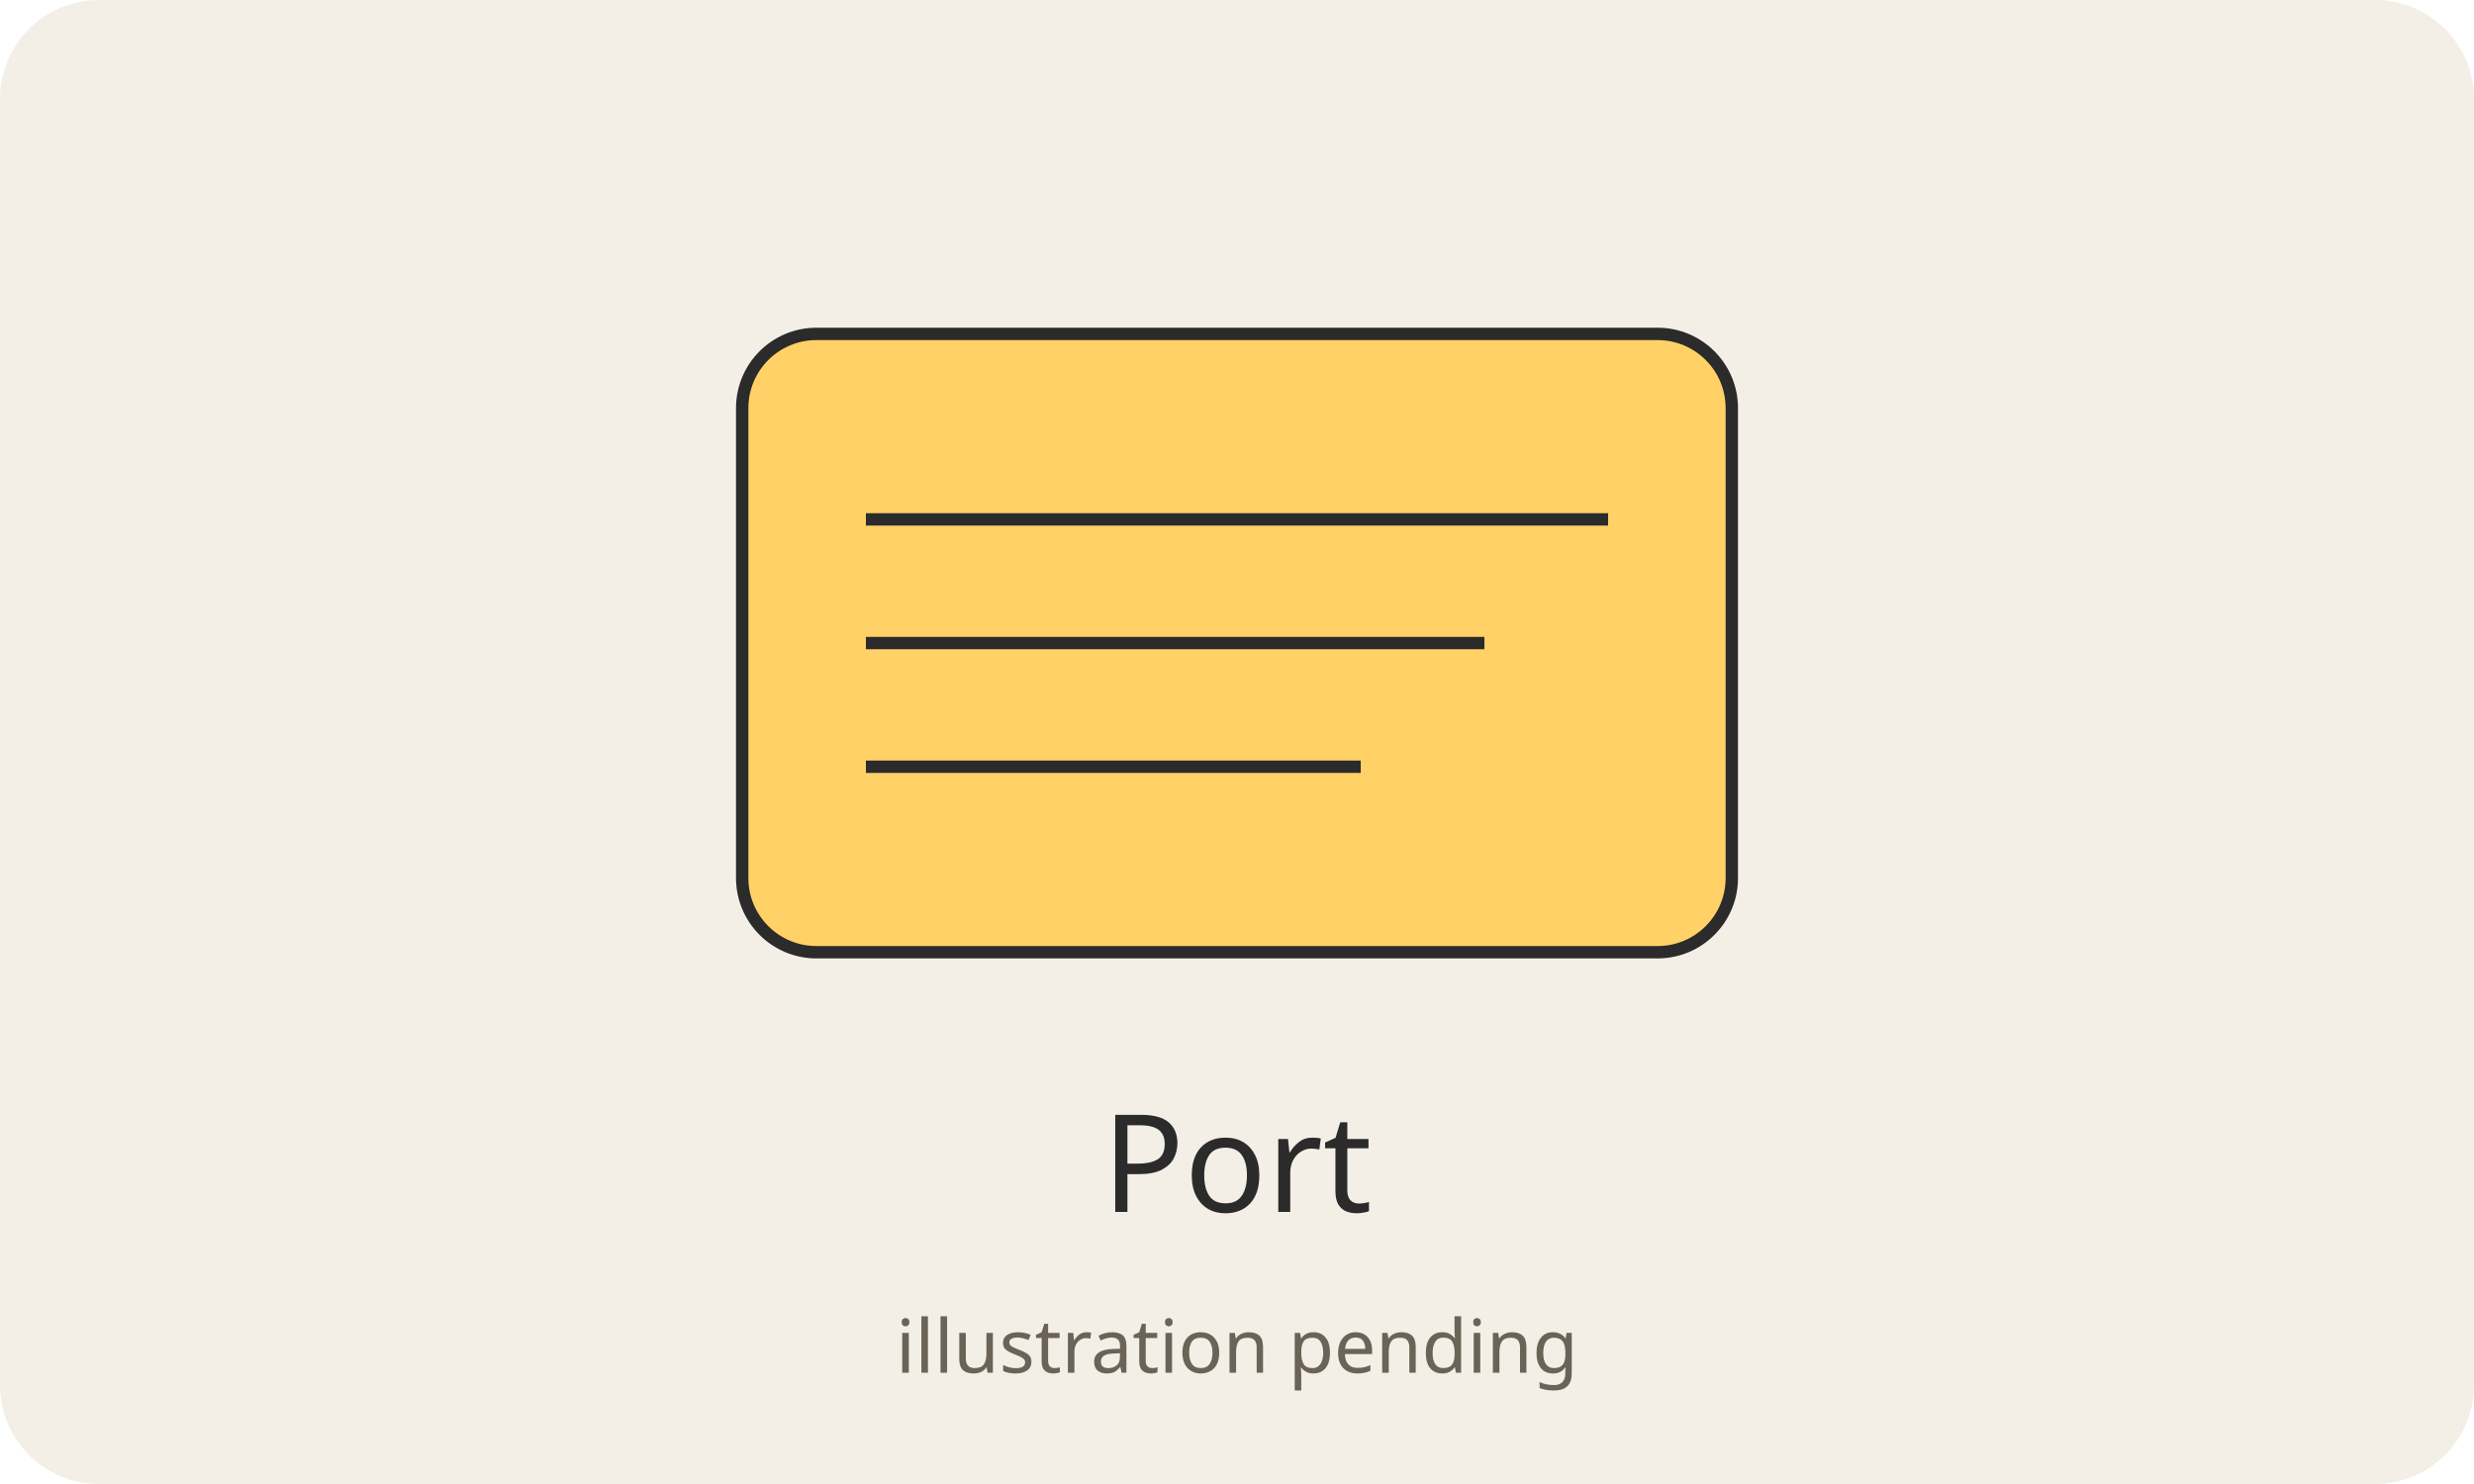
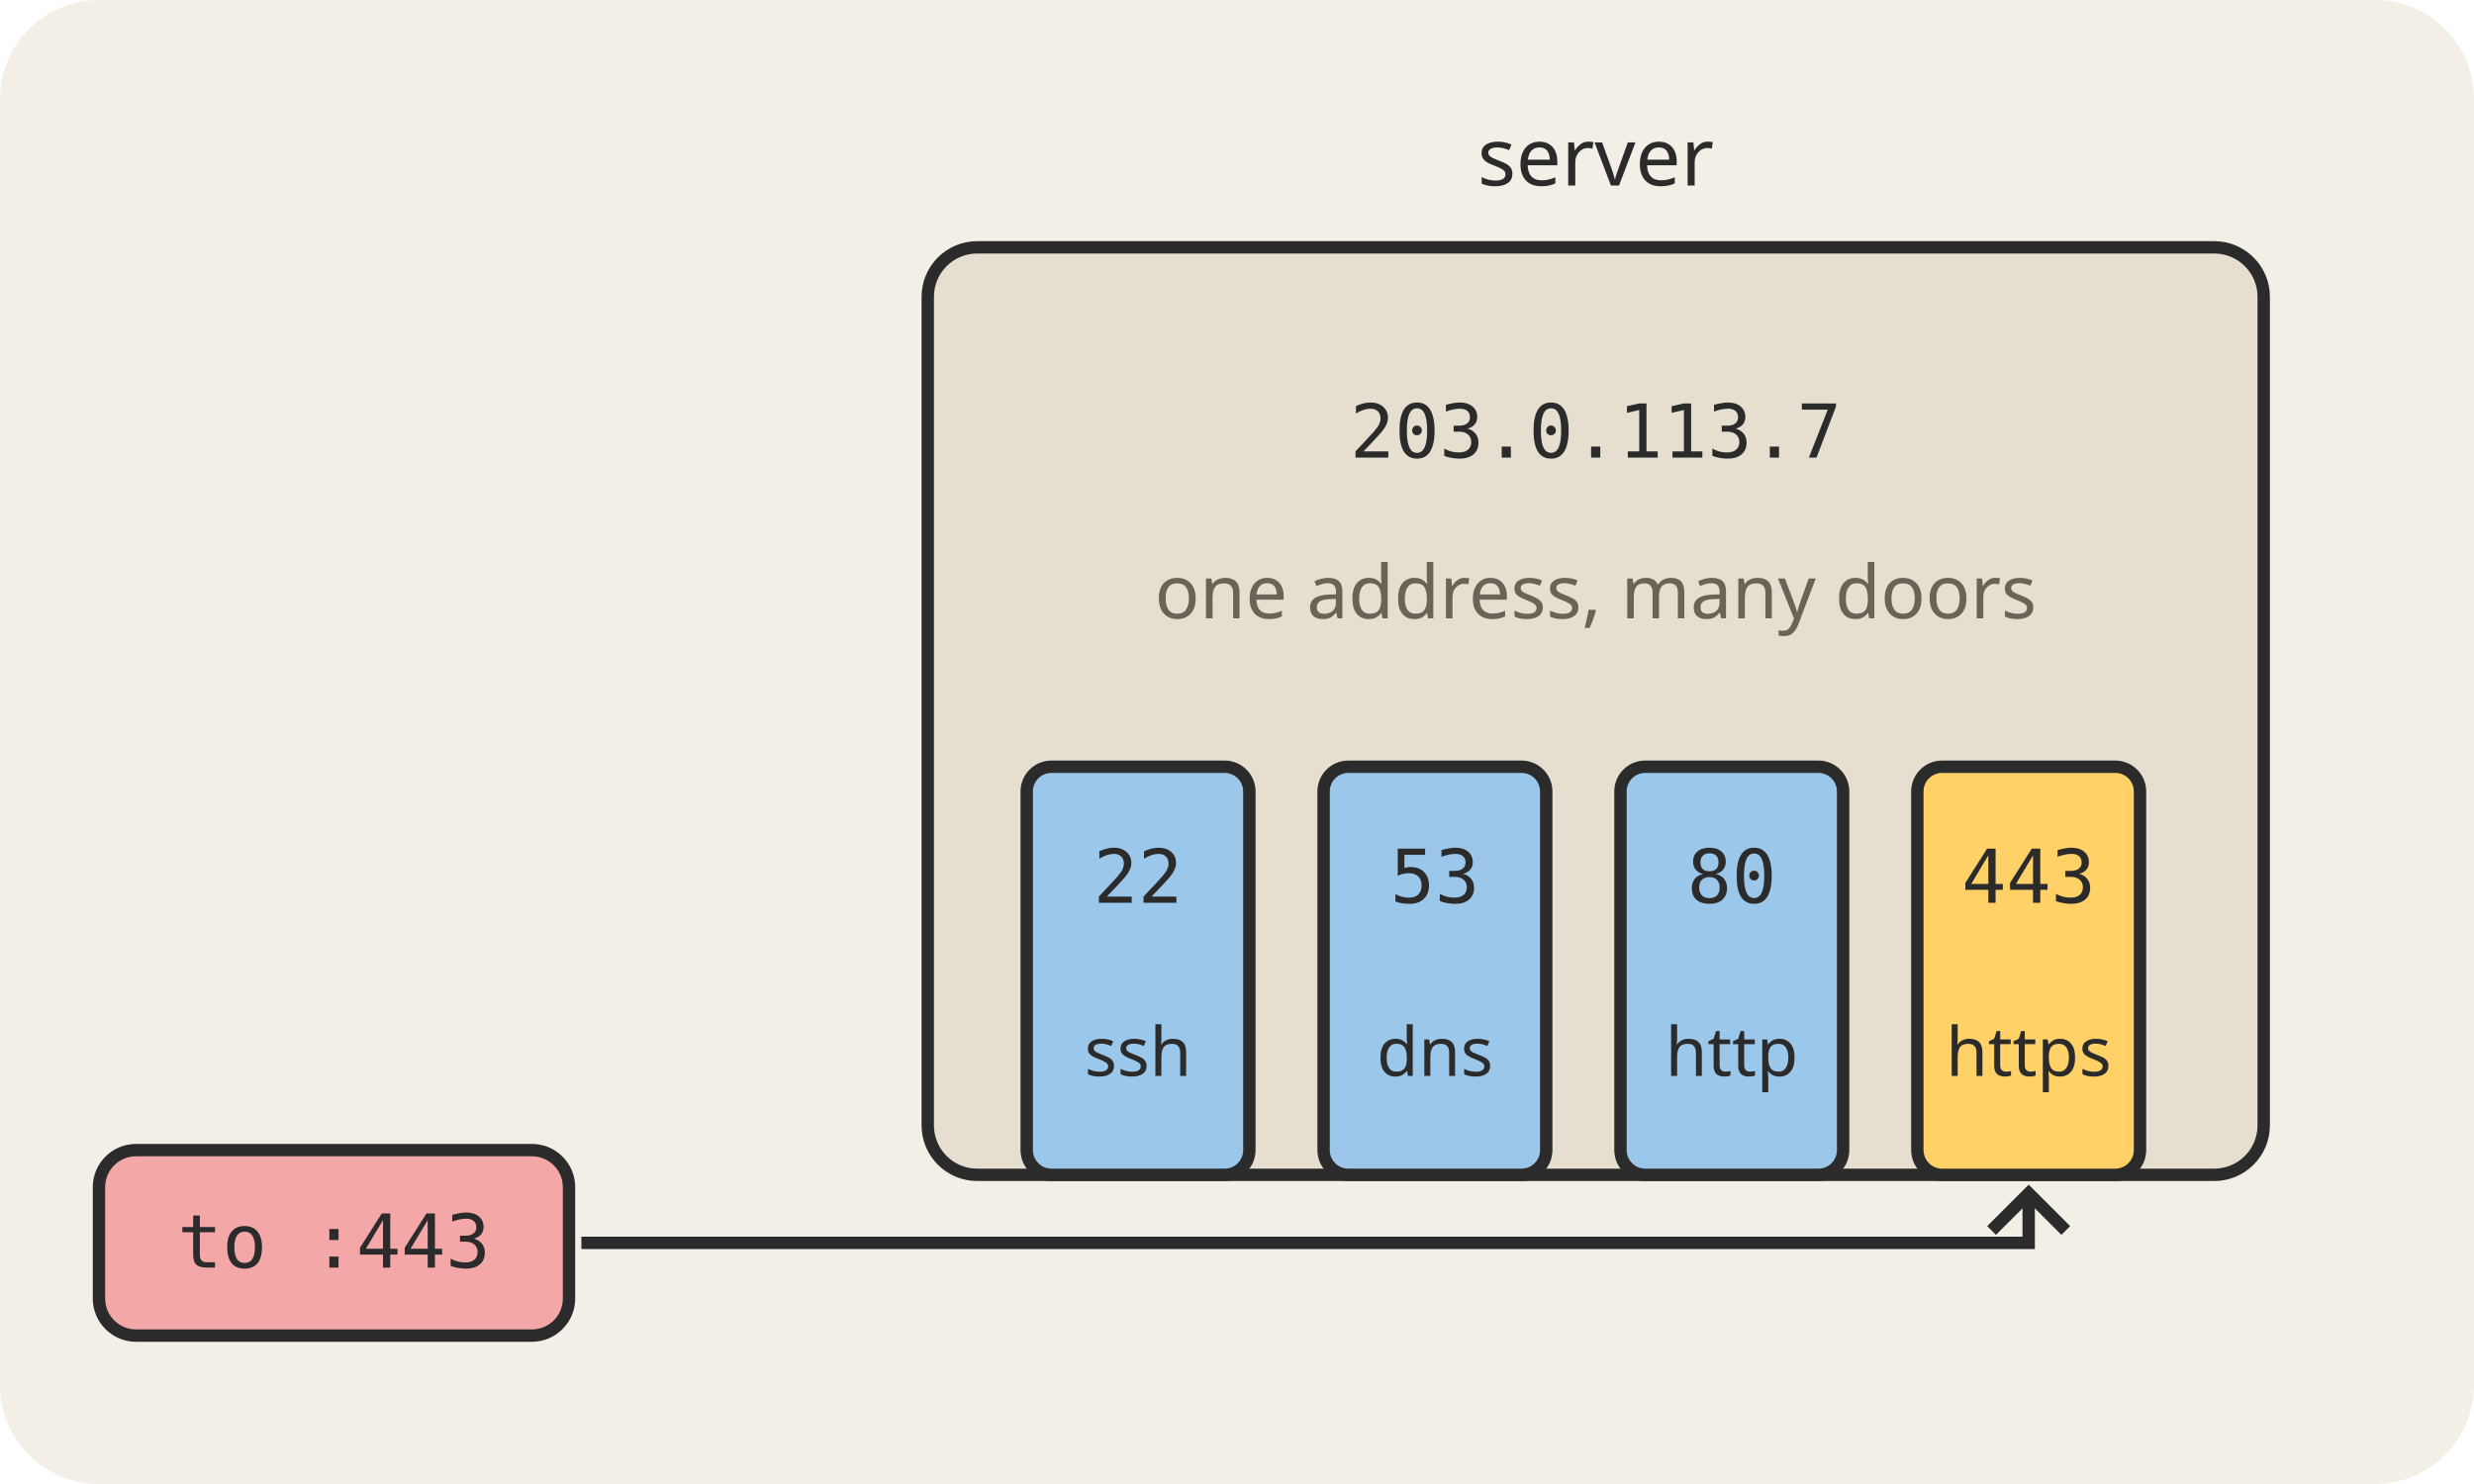
<svg xmlns="http://www.w3.org/2000/svg" viewBox="0 0 400 240" role="img">
  <rect width="400" height="240" rx="16" fill="#f3efe6" />
-   <rect x="120" y="54" width="160" height="100" rx="12" fill="#ffd166" stroke="#2b2b2b" stroke-width="2" />
-   <line x1="140" y1="84" x2="260" y2="84" stroke="#2b2b2b" stroke-width="2" />
-   <line x1="140" y1="104" x2="240" y2="104" stroke="#2b2b2b" stroke-width="2" />
-   <line x1="140" y1="124" x2="220" y2="124" stroke="#2b2b2b" stroke-width="2" />
-   <text x="200" y="196" text-anchor="middle" font-family="system-ui, sans-serif" font-size="22" fill="#2b2b2b">Port</text>
-   <text x="200" y="222" text-anchor="middle" font-family="system-ui, sans-serif" font-size="12" fill="#6b6357">illustration pending</text>
+   <g stroke="#2b2b2b" stroke-width="2">
+     <rect x="150" y="40" width="216" height="150" rx="8" fill="#e6dfd0" />
+     <rect x="166" y="124" width="36" height="66" rx="4" fill="#9ac7ea" />
+     <rect x="214" y="124" width="36" height="66" rx="4" fill="#9ac7ea" />
+     <rect x="262" y="124" width="36" height="66" rx="4" fill="#9ac7ea" />
+     <rect x="310" y="124" width="36" height="66" rx="4" fill="#ffd166" />
+     <rect x="16" y="186" width="76" height="30" rx="6" fill="#f4a7a7" />
+   </g>
+   <g stroke="#2b2b2b" stroke-width="2" fill="none">
+     <path d="M94 201 H328 V193" />
+     <path d="M322 199 l6 -6 6 6" />
+   </g>
+   <g font-family="ui-monospace, Menlo, monospace" font-size="12" fill="#2b2b2b" text-anchor="middle">
+     <text x="184" y="146">22</text>
+     <text x="232" y="146">53</text>
+     <text x="280" y="146">80</text>
+     <text x="328" y="146">443</text>
+     <text x="258" y="74">203.0.113.7</text>
+     <text x="54" y="205">to :443</text>
+   </g>
+   <g font-family="system-ui, sans-serif" font-size="11" fill="#2b2b2b" text-anchor="middle">
+     <text x="184" y="174">ssh</text>
+     <text x="232" y="174">dns</text>
+     <text x="280" y="174">http</text>
+     <text x="328" y="174">https</text>
+   </g>
+   <text x="258" y="30" text-anchor="middle" font-family="system-ui, sans-serif" font-size="13" fill="#2b2b2b">server</text>
+   <text x="258" y="100" text-anchor="middle" font-family="system-ui, sans-serif" font-size="12" fill="#6b6357">one address, many doors</text>
</svg>
